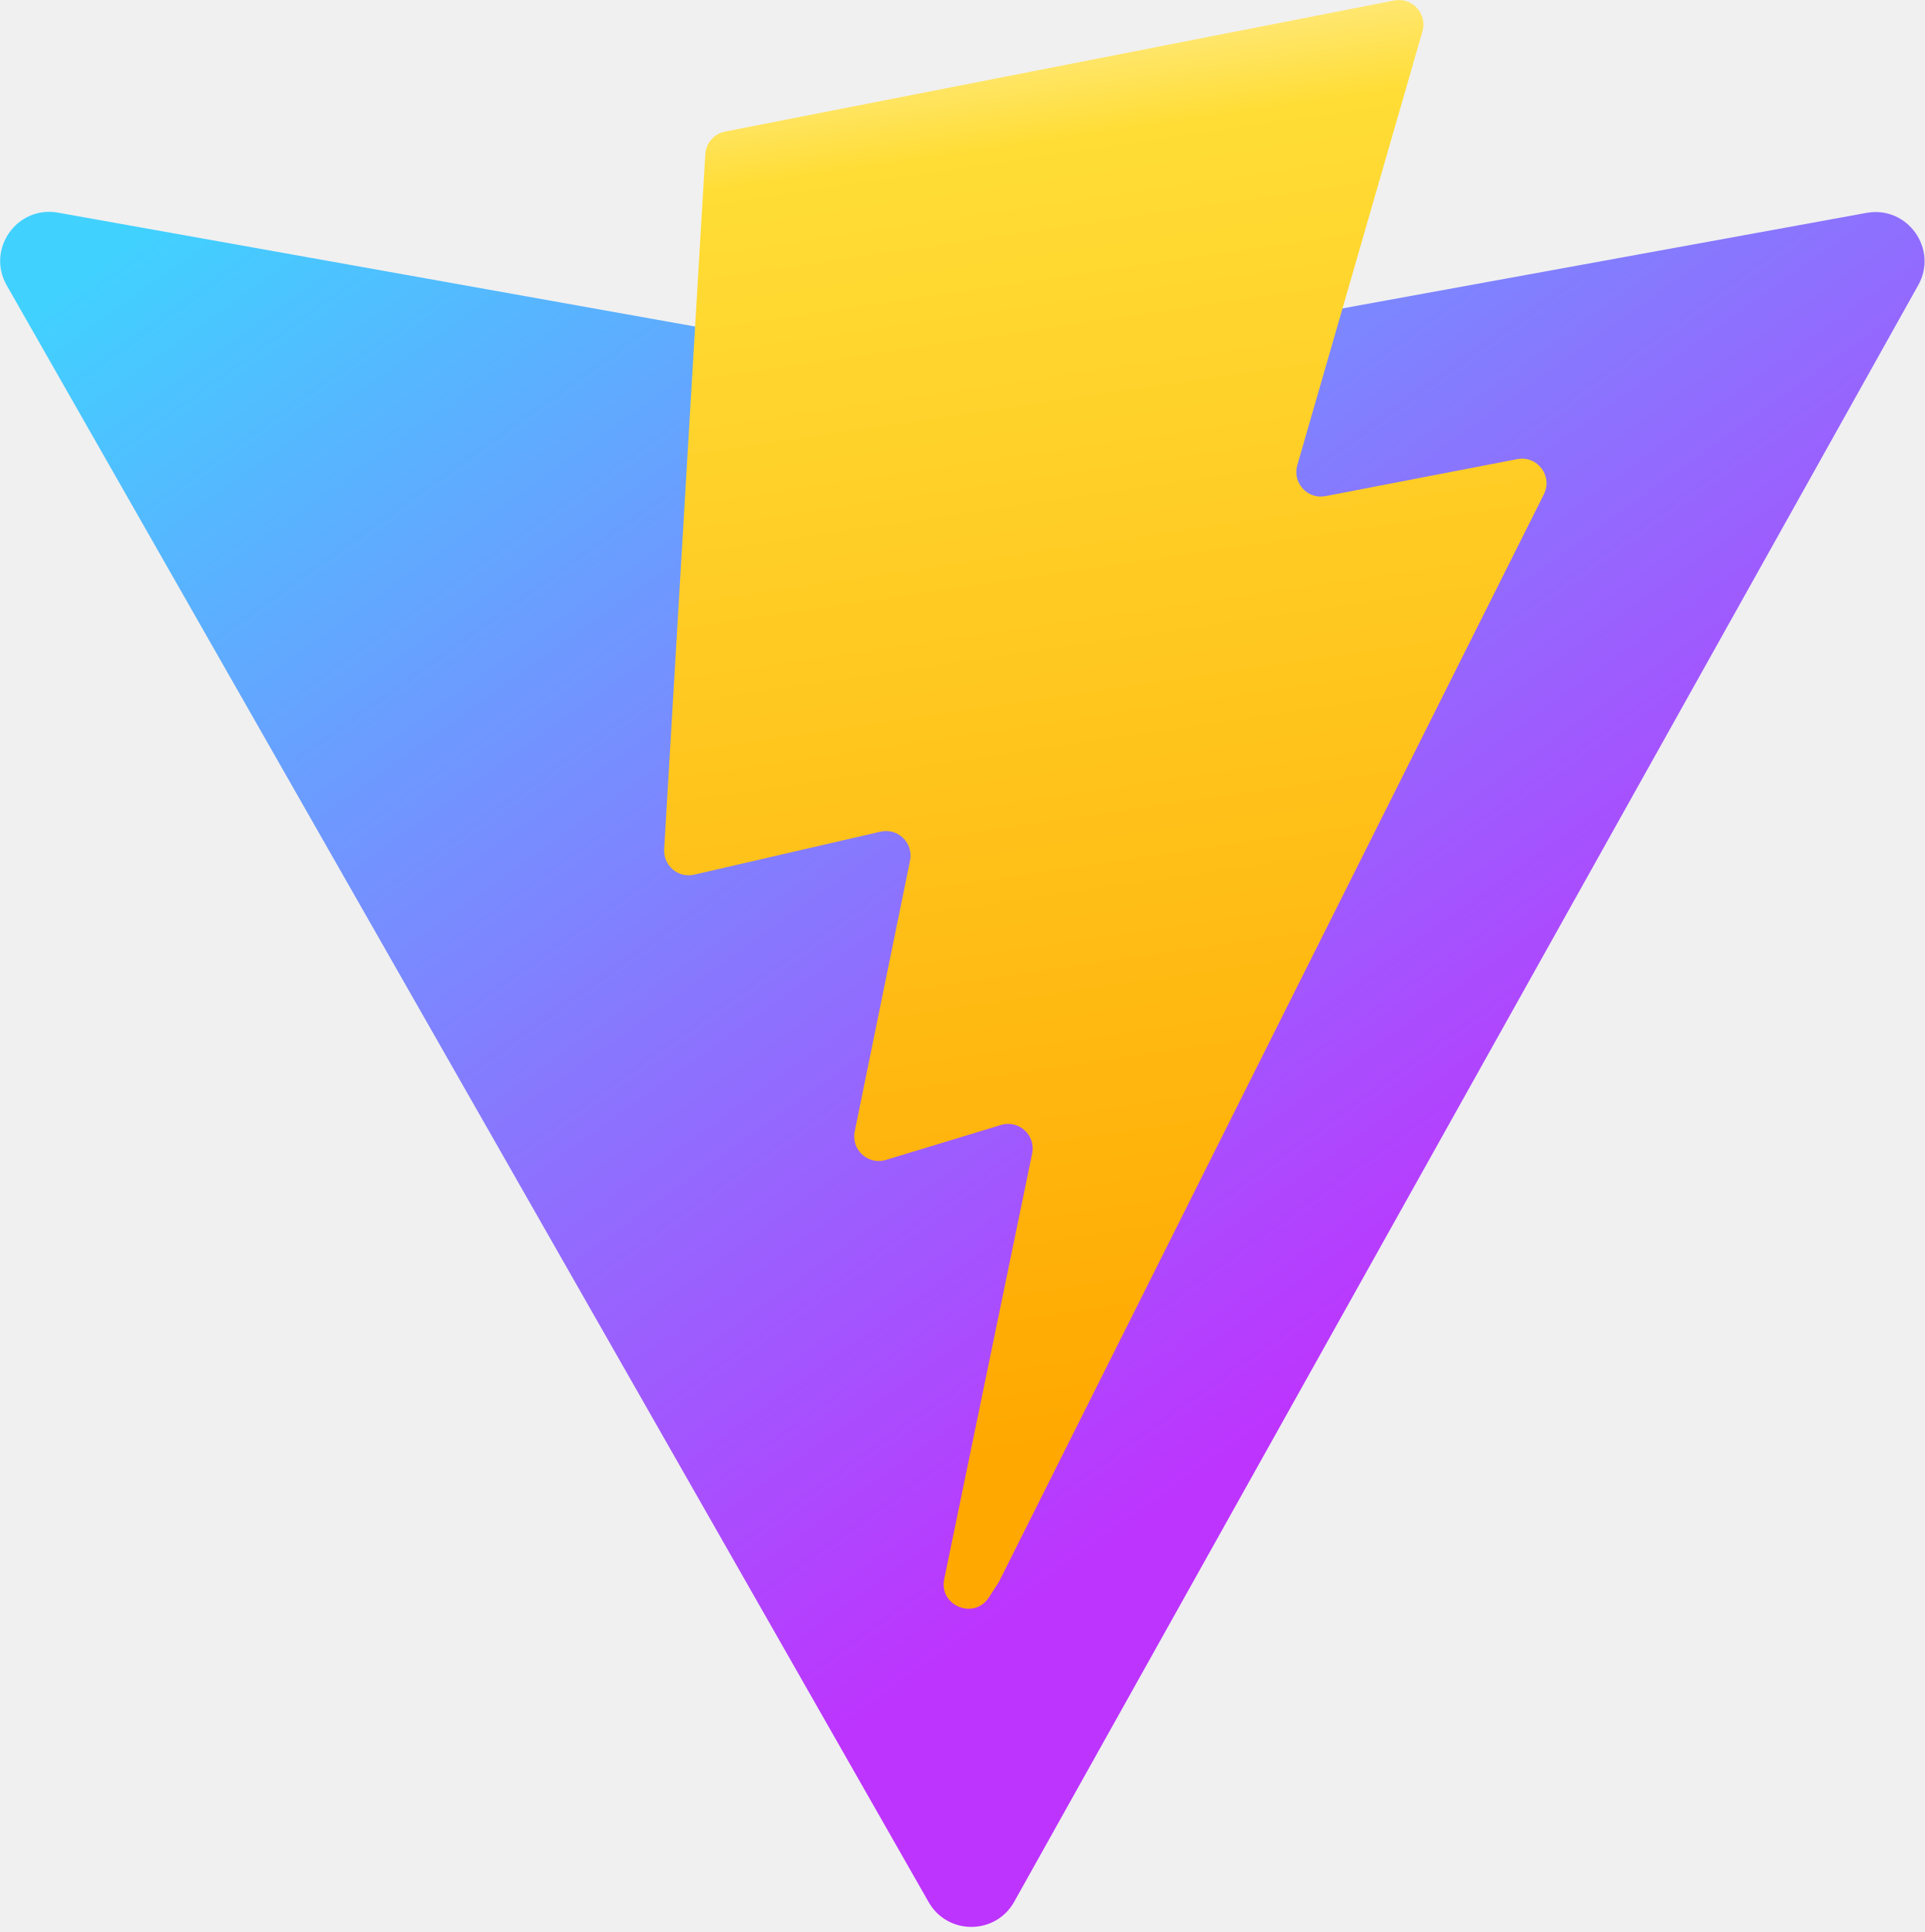
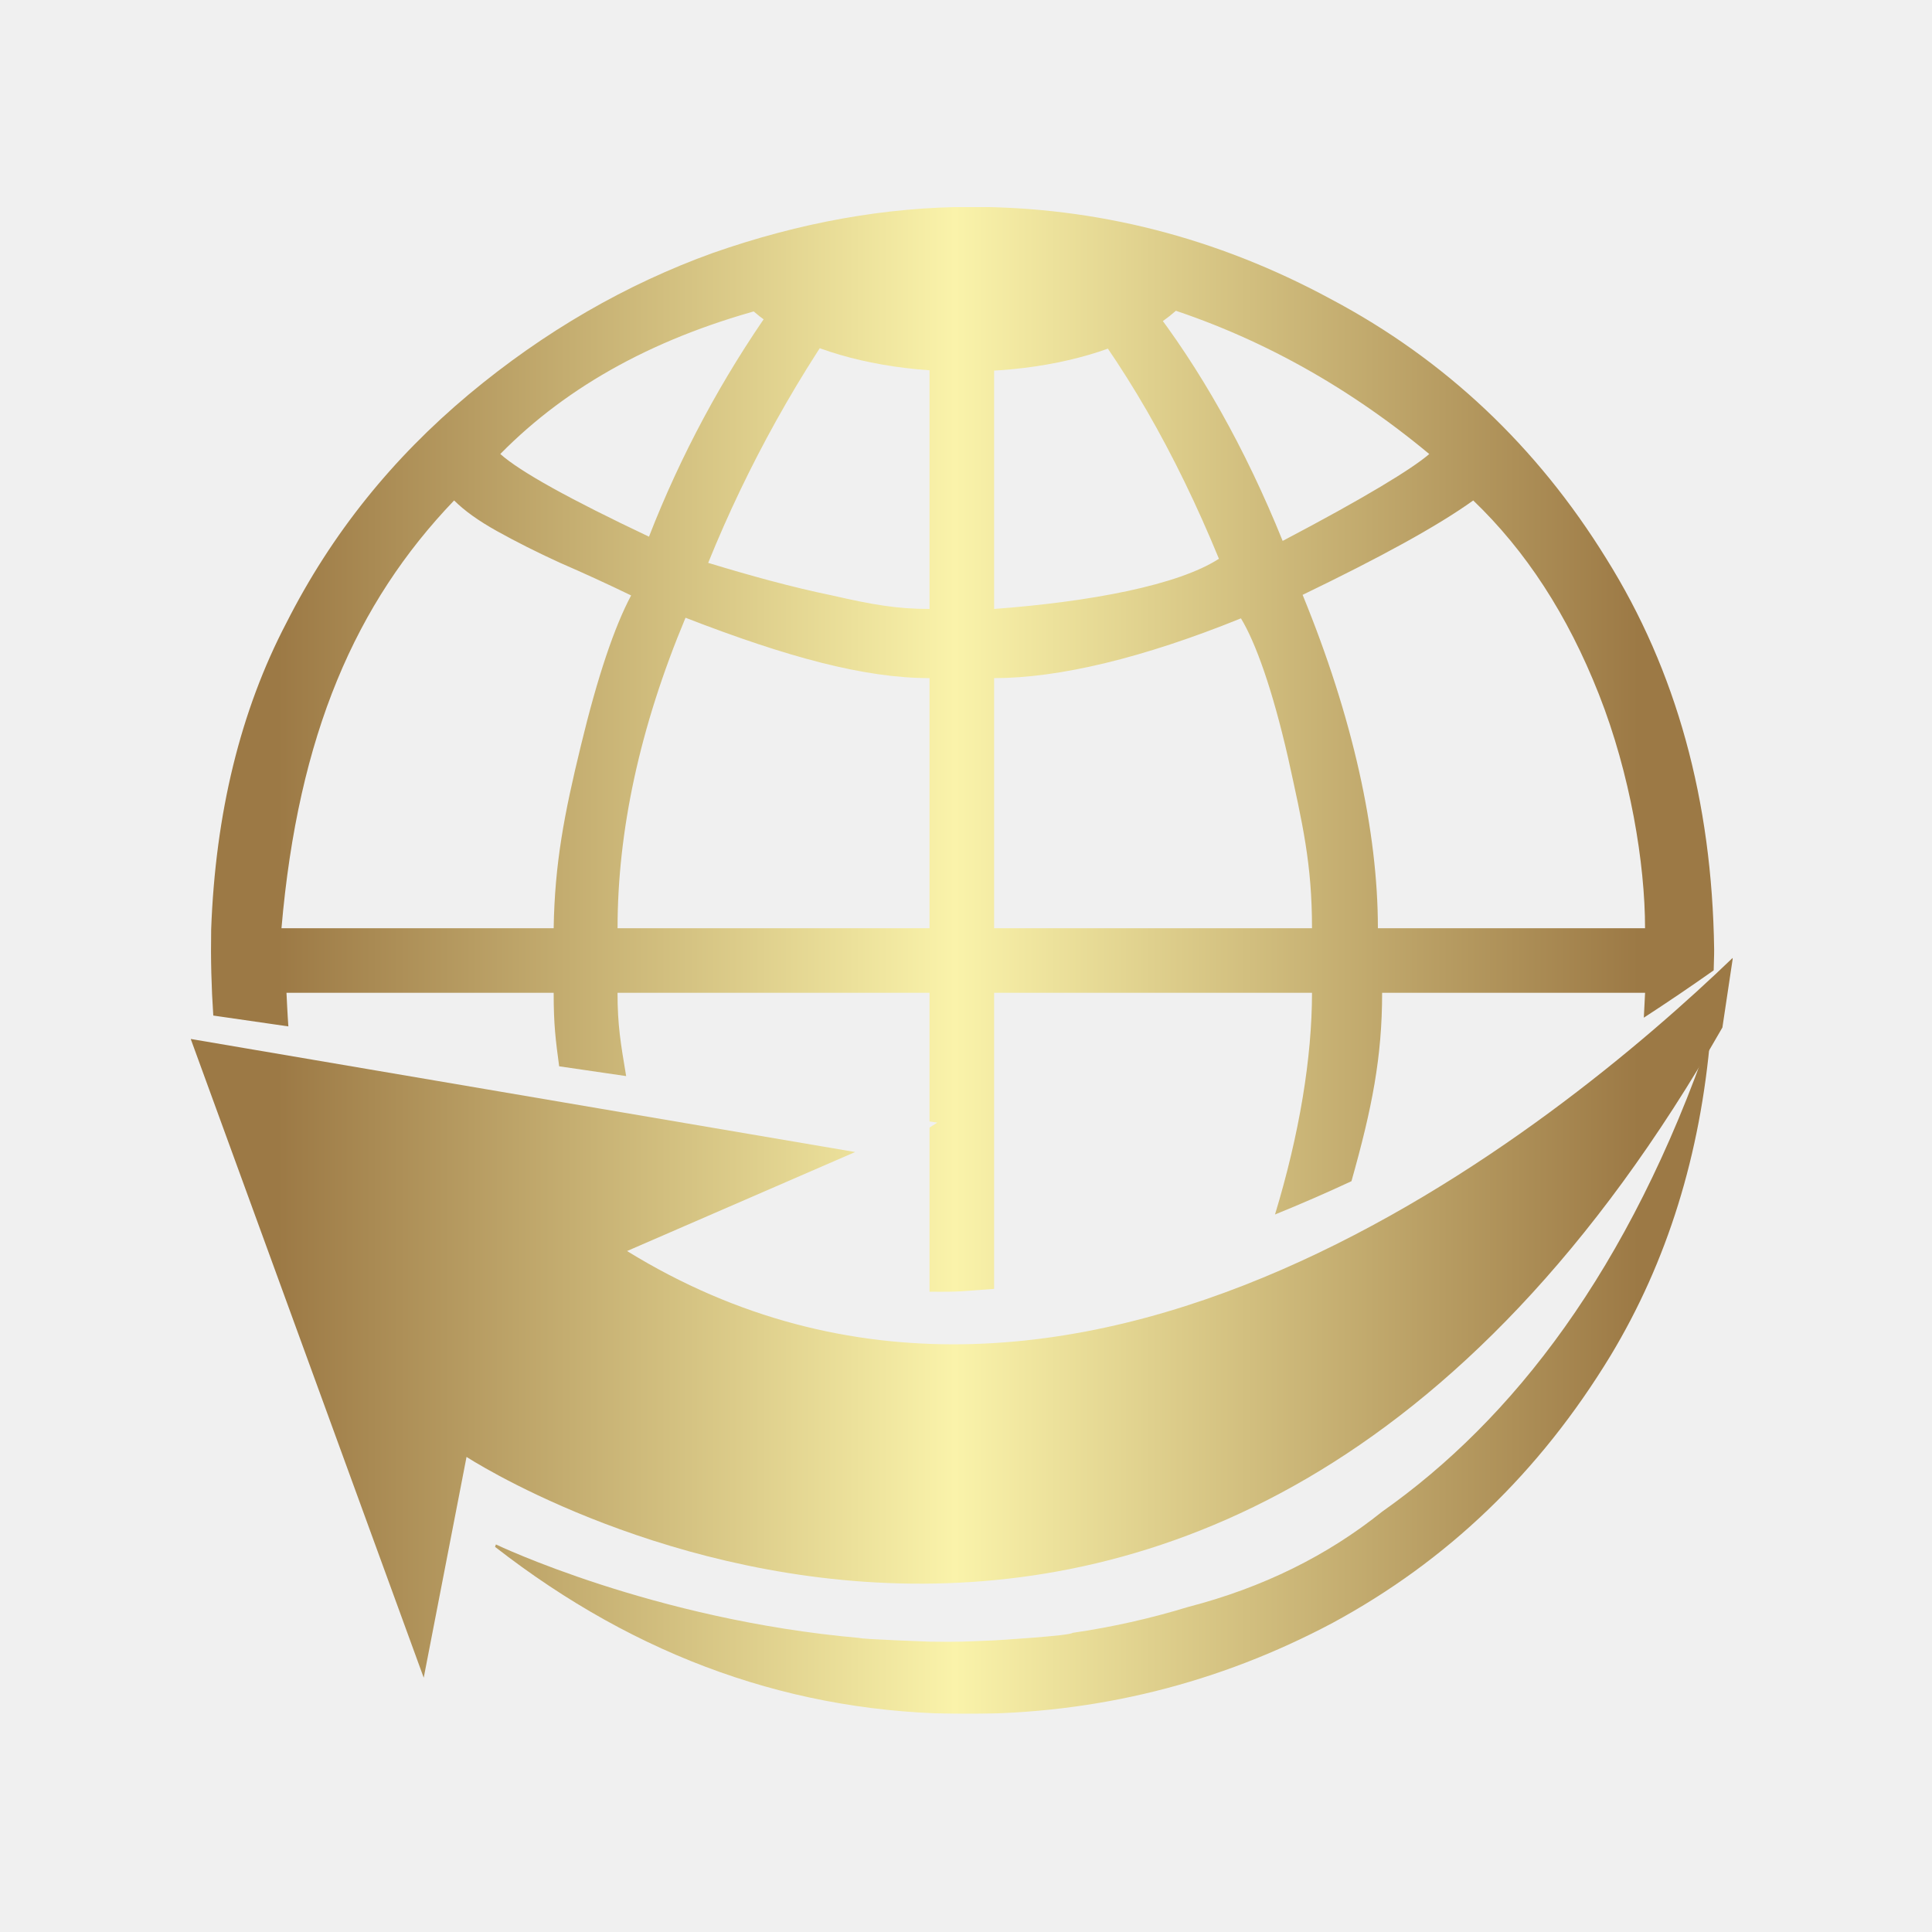
- <svg xmlns="http://www.w3.org/2000/svg" aria-hidden="true" role="img" class="iconify iconify--logos" width="31.88" height="32" preserveAspectRatio="xMidYMid meet" viewBox="0 0 256 257">
-   <defs>
-     <linearGradient id="IconifyId1813088fe1fbc01fb466" x1="-.828%" x2="57.636%" y1="7.652%" y2="78.411%">
-       <stop offset="0%" stop-color="#41D1FF" />
-       <stop offset="100%" stop-color="#BD34FE" />
-     </linearGradient>
-     <linearGradient id="IconifyId1813088fe1fbc01fb467" x1="43.376%" x2="50.316%" y1="2.242%" y2="89.03%">
-       <stop offset="0%" stop-color="#FFEA83" />
-       <stop offset="8.333%" stop-color="#FFDD35" />
-       <stop offset="100%" stop-color="#FFA800" />
-     </linearGradient>
-   </defs>
-   <path fill="url(#IconifyId1813088fe1fbc01fb466)" d="M255.153 37.938L134.897 252.976c-2.483 4.44-8.862 4.466-11.382.048L.875 37.958c-2.746-4.814 1.371-10.646 6.827-9.67l120.385 21.517a6.537 6.537 0 0 0 2.322-.004l117.867-21.483c5.438-.991 9.574 4.796 6.877 9.62Z" />
-   <path fill="url(#IconifyId1813088fe1fbc01fb467)" d="M185.432.063L96.44 17.501a3.268 3.268 0 0 0-2.634 3.014l-5.474 92.456a3.268 3.268 0 0 0 3.997 3.378l24.777-5.718c2.318-.535 4.413 1.507 3.936 3.838l-7.361 36.047c-.495 2.426 1.782 4.5 4.151 3.78l15.304-4.649c2.372-.72 4.652 1.36 4.15 3.788l-11.698 56.621c-.732 3.542 3.979 5.473 5.943 2.437l1.313-2.028l72.516-144.72c1.215-2.423-.88-5.186-3.54-4.672l-25.505 4.922c-2.396.462-4.435-1.77-3.759-4.114l16.646-57.705c.677-2.35-1.37-4.583-3.769-4.113Z" />
+ <svg xmlns="http://www.w3.org/2000/svg" version="1.1" width="128" height="128" viewBox="0 0 128 128">
+   <g transform="matrix(0.8046875,0,0,0.8046875,12.22158,13.3369)">
+     <svg viewBox="0 0 96 94" data-background-color="#000000" preserveAspectRatio="xMidYMid meet" height="125" width="128">
+       <g id="tight-bounds" transform="matrix(1,0,0,1,0.2595,0.345897)">
+         <svg viewBox="0 0 95.481 93.308" height="93.308" width="95.481">
+           <g>
+             <svg viewBox="0 0 95.481 93.308" height="93.308" width="95.481">
+               <g>
+                 <svg viewBox="0 0 95.481 93.308" height="93.308" width="95.481">
+                   <g id="textblocktransform">
+                     <svg viewBox="0 0 95.481 93.308" height="93.308" width="95.481" id="textblock">
+                       <g>
+                         <svg viewBox="0 0 95.481 93.308" height="93.308" width="95.481">
+                           <g>
+                             <svg viewBox="0 0 95.481 93.308" height="93.308" width="95.481">
+                               <g>
+                                 <svg version="1.0" x="0" y="0" viewBox="1.116 1.657 47.767 46.68" enable-background="new 0 0 50 50" xml:space="preserve" height="93.308" width="95.481" class="icon-icon-0" data-fill-palette-color="accent" id="icon-0" />
+                               </g>
+                             </svg>
+                           </g>
+                         </svg>
+                       </g>
+                     </svg>
+                   </g>
+                 </svg>
+               </g>
+             </svg>
+           </g>
+           <defs />
+           <mask id="69f94e70-a58a-44d2-84d1-b0cc4041d982">
+             <g id="SvgjsG10534">
+               <svg viewBox="0 0 95.481 93.308" height="93.308" width="95.481">
+                 <g>
+                   <svg viewBox="0 0 95.481 93.308" height="93.308" width="95.481">
+                     <g>
+                       <svg viewBox="0 0 95.481 93.308" height="93.308" width="95.481">
+                         <g id="SvgjsG10533">
+                           <svg viewBox="0 0 95.481 93.308" height="93.308" width="95.481" id="SvgjsSvg10532">
+                             <g>
+                               <svg viewBox="0 0 95.481 93.308" height="93.308" width="95.481">
+                                 <g>
+                                   <svg viewBox="0 0 95.481 93.308" height="93.308" width="95.481">
+                                     <g>
+                                       <svg version="1.0" x="0" y="0" viewBox="1.116 1.657 47.767 46.68" enable-background="new 0 0 50 50" xml:space="preserve" height="93.308" width="95.481" class="icon-icon-0" data-fill-palette-color="accent" id="SvgjsSvg10531">
+                                         <g fill="white">
+                                           <g fill="white">
+                                             <path fill="black" d="M26 26V35.172C29 34.897 31.82 34.009 34.643 32.867 35.404 30.368 35.847 28 35.847 26z" />
+                                             <path fill="black" d="M38.019 26C38.019 28 37.705 29.585 37.069 31.84 40.703 30.158 43.943 28.194 46.125 26.768 46.136 26.513 46.163 26 46.163 26z" />
+                                             <path fill="black" d="M37.888 24H46.163C46.163 22 45.706 19.217 44.733 16.753 43.76 14.286 42.465 12.318 40.84 10.761 39.707 11.574 37.92 12.528 35.555 13.669 37.11 17.462 37.888 21 37.888 24" />
+                                             <path fill="black" d="M28.093 4.127C27.929 4.03 27.511 4 26.858 4H26V14.111C29 13.885 31.703 13.373 32.965 12.555 31.605 9.247 30.005 6.466 28.093 4.127" />
+                                             <path fill="black" d="M39.479 9.312C36.786 7.074 33.868 5.516 30.788 4.61 32.372 6.648 33.77 9.116 34.938 12.004 37.47 10.674 38.958 9.765 39.479 9.312" />
+                                             <path fill="black" d="M38.02 42.071A21.4 21.4 0 0 1 32.004 45.025C34.329 44.423 36.327 43.43 38.02 42.071" />
+                                             <path fill="black" d="M24 26H14.337C14.337 27 14.398 27.563 14.568 28.583L24 29.986z" />
+                                             <path fill="black" d="M4.082 26S4.114 26.692 4.14 27.041L12.529 28.273C12.418 27.45 12.358 27 12.358 26z" />
+                                             <path fill="black" d="M18.266 33.789C19.962 34.791 22 35.225 24 35.258V30.174z" />
+                                             <path fill="black" d="M35.13 18.699C34.646 16.589 34.1 15.137 33.647 14.392 30.598 15.627 28 16.253 26 16.253V24H35.847C35.847 22 35.585 20.774 35.13 18.699" />
+                                             <path fill="black" d="M19.14 4.738C15.603 5.642 12.812 7.17 10.704 9.311 11.32 9.86 12.847 10.706 15.309 11.872A33.5 33.5 0 0 1 19.14 4.738" />
+                                             <path fill="black" d="M13.203 18.34C13.72 16.201 14.24 14.657 14.758 13.684A61 61 0 0 0 12.551 12.679 27 27 0 0 1 10.606 11.708C10.025 11.384 9.604 11.074 9.275 10.75 6.228 13.928 4.443 18 3.927 24H12.359C12.391 22 12.681 20.479 13.203 18.34" />
+                                             <path fill="black" d="M26 46.226L28.166 46.098C28.23 46.017 28.274 45.916 28.343 45.827 27.563 45.939 27 46.016 26 46.059z" />
+                                             <path fill="black" d="M21.891 46.098L24 46.226V46.1C23 46.088 22.519 46.047 21.796 45.985 21.822 46.021 21.865 46.062 21.891 46.098" />
+                                             <path fill="black" d="M14.337 24H24V16.253C22 16.253 19.622 15.616 16.442 14.383 15.018 17.787 14.337 21 14.337 24" />
+                                             <path fill="black" d="M20.985 13.693C22.25 13.982 23 14.111 24 14.111V4H23.325C23.032 4 22.804 3.994 22.576 4.03 22.382 4.059 22.155 4.092 21.926 4.124A39.6 39.6 0 0 0 17.144 12.685C18.439 13.079 19.721 13.433 20.985 13.693" />
+                                             <path fill="white" d="M38.02 42.071C36.328 43.429 34.33 44.423 32.004 45.025A24 24 0 0 1 28.428 45.826C28.361 45.916 26.021 46.058 26.021 46.058 25.021 46.097 25.021 46.11 24.02 46.099 24.02 46.099 21.863 46.021 21.836 45.984 15.44 45.423 10.569 43.087 10.569 43.087L10.542 43.162C14.963 46.606 19.837 48.337 25.141 48.337 29.16 48.337 32.956 47.395 36.494 45.513 40.027 43.598 42.884 40.874 45.093 37.242 46.856 34.319 47.881 31.003 48.192 27.292 45.677 34.603 42.048 39.234 38.02 42.071" />
+                                             <path fill="white" d="M4.082 26H12.358C12.358 27 12.418 27.454 12.528 28.277L14.603 28.58C14.432 27.56 14.336 27 14.336 26H24V29.986L24.242 30.021 24 30.174V35.258C25 35.269 25 35.24 26 35.172V26H35.847C35.847 28 35.46 30.368 34.701 32.867A51 51 0 0 0 37.069 31.836C37.705 29.582 38.019 28 38.019 26H46.164L46.125 26.771A68 68 0 0 0 48.289 25.305C48.291 25.085 48.305 24.873 48.303 24.652 48.24 20.049 47.135 16.024 44.963 12.552 42.82 9.082 39.969 6.387 36.432 4.513 32.893 2.598 29.162 1.657 25.305 1.657 22.645 1.657 19.982 2.141 17.29 3.083 14.599 4.054 12.067 5.515 9.731 7.464 7.365 9.444 5.481 11.774 4.083 14.534 2.657 17.258 1.881 20.438 1.749 24.039 1.733 24.95 1.756 25.838 1.815 26.705L4.14 27.041C4.114 26.692 4.082 26 4.082 26M44.733 16.753C45.706 19.217 46.163 22 46.163 24H37.888C37.888 21 37.111 17.467 35.556 13.674 37.921 12.532 39.708 11.563 40.841 10.75 42.466 12.308 43.761 14.286 44.733 16.753M39.479 9.312C38.958 9.765 37.469 10.674 34.938 12.003 33.77 9.115 32.372 6.648 30.788 4.609 33.868 5.516 36.786 7.073 39.479 9.312M26 4H26.858C27.51 4 27.928 4.03 28.092 4.127 30.004 6.466 31.605 9.247 32.964 12.556 31.703 13.373 29 13.886 26 14.111zM26 16.253C28 16.253 30.598 15.637 33.646 14.402 34.099 15.147 34.617 16.589 35.101 18.699 35.557 20.774 35.847 22 35.847 24H26zM24 24H14.337C14.337 21 15.018 17.787 16.442 14.383 19.622 15.616 22 16.253 24 16.253zM22.576 4.03C22.805 3.994 23.032 4 23.325 4H24V14.111C23 14.111 22.25 13.982 20.985 13.693 19.721 13.432 18.44 13.077 17.144 12.683A39.6 39.6 0 0 1 21.917 4.123C22.146 4.092 22.382 4.06 22.576 4.03M19.14 4.738A33.4 33.4 0 0 0 15.31 11.872C12.847 10.706 11.321 9.86 10.705 9.311 12.812 7.17 15.603 5.643 19.14 4.738M9.274 10.75C9.603 11.074 10.024 11.377 10.605 11.701 11.19 12.026 11.84 12.355 12.55 12.679 13.298 13.004 14.012 13.331 14.757 13.692 14.239 14.665 13.719 16.201 13.202 18.34 12.681 20.478 12.391 22 12.358 24H3.927C4.443 18 6.228 13.929 9.274 10.75" />
+                                           </g>
+                                           <path fill="white" d="M32.507 3.195C32.507 5.161 29.183 6.756 25.081 6.756S17.654 5.161 17.654 3.195C21.113 2.279 21.184 2.382 25.286 2.382 29.386 2.382 27.216 3.094 32.507 3.195" />
+                                           <g fill="white">
+                                             <path fill="white" d="M14.631 33.999L21.697 30.932 1.116 27.43 8.333 47.215 9.659 40.376S32.456 55.258 48.559 27.075L48.883 24.913C43.483 30.109 28.394 42.477 14.631 33.999" />
+                                           </g>
+                                         </g>
+                                       </svg>
+                                     </g>
+                                   </svg>
+                                 </g>
+                               </svg>
+                             </g>
+                           </svg>
+                         </g>
+                       </svg>
+                     </g>
+                   </svg>
+                 </g>
+                 <defs>
+                   <mask />
+                 </defs>
+               </svg>
+               <rect width="95.481" height="93.308" fill="black" stroke="none" visibility="hidden" />
+             </g>
+           </mask>
+           <linearGradient x1="0.054" x2="0.941" y1="0.5" y2="0.5" id="c260442a-774c-4ec3-9253-321a0d04ffe5">
+             <stop stop-color="#9c7945" offset="0" />
+             <stop stop-color="#faf3aa" offset="0.498" />
+             <stop stop-color="#9c7945" offset="1" />
+           </linearGradient>
+           <rect width="95.481" height="93.308" fill="url(#c260442a-774c-4ec3-9253-321a0d04ffe5)" mask="url(#69f94e70-a58a-44d2-84d1-b0cc4041d982)" data-fill-palette-color="accent" />
+         </svg>
+         <rect width="95.481" height="93.308" fill="none" stroke="none" visibility="hidden" />
+       </g>
+     </svg>
+   </g>
</svg>
